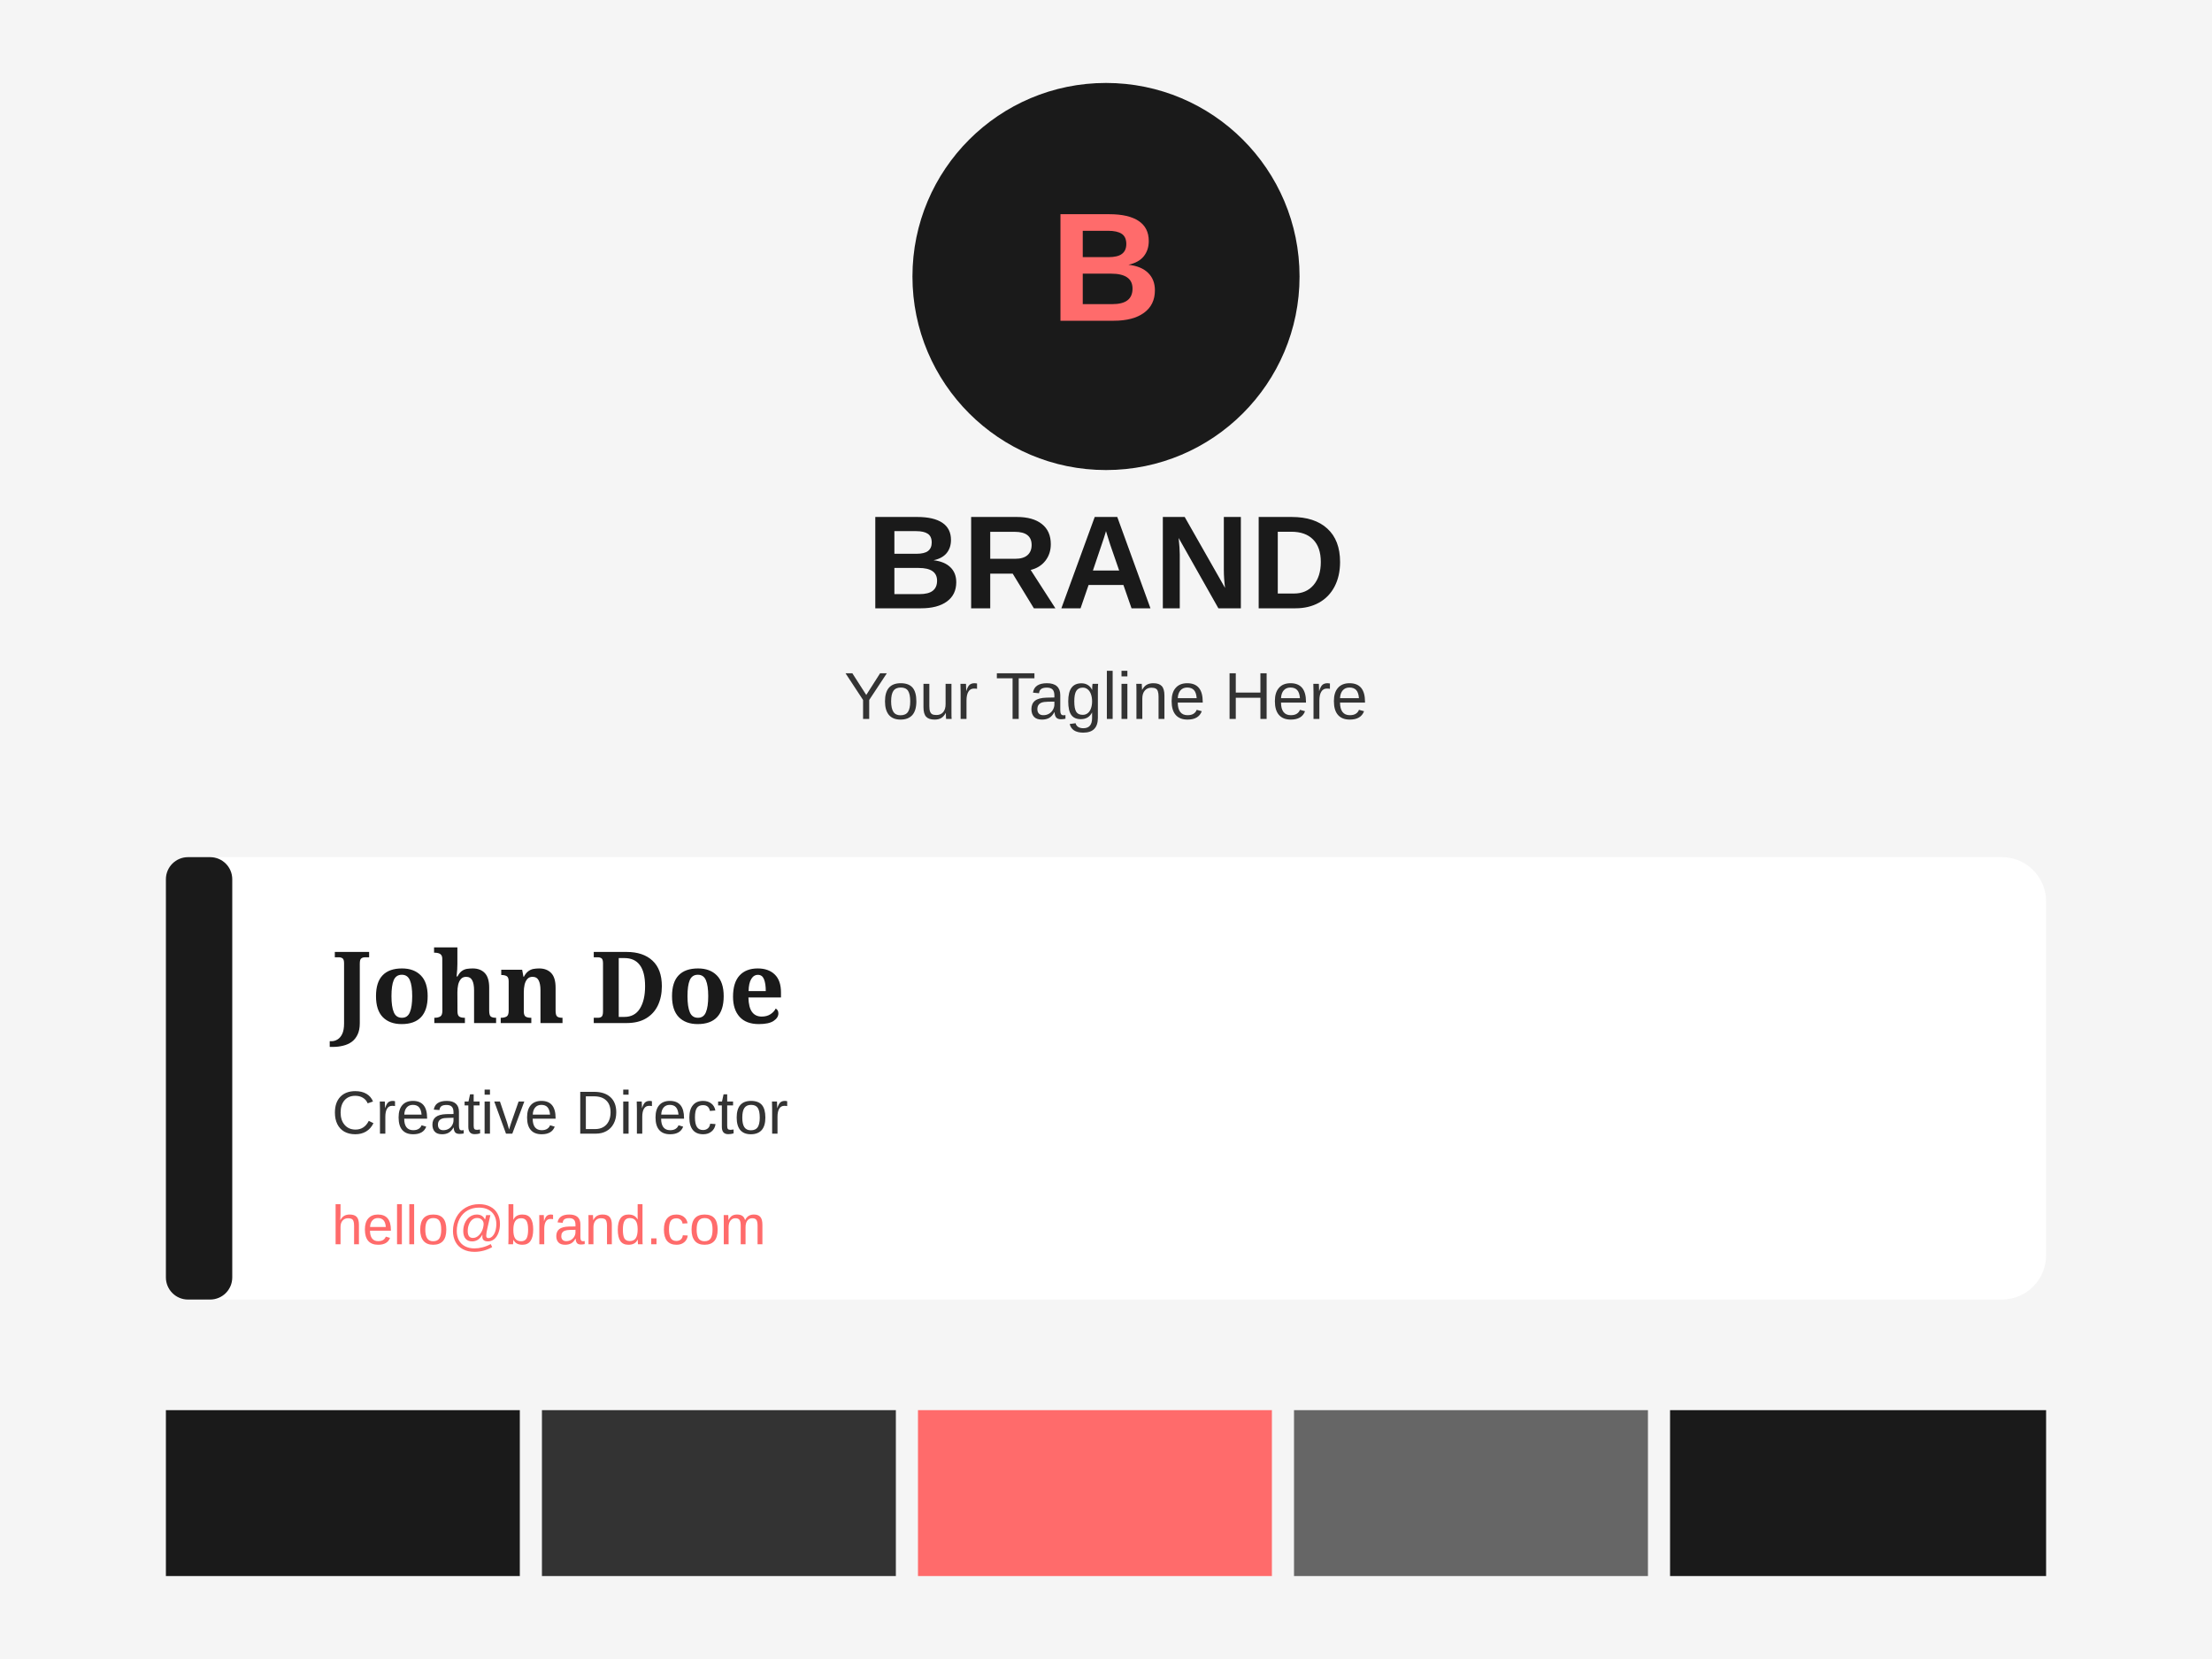
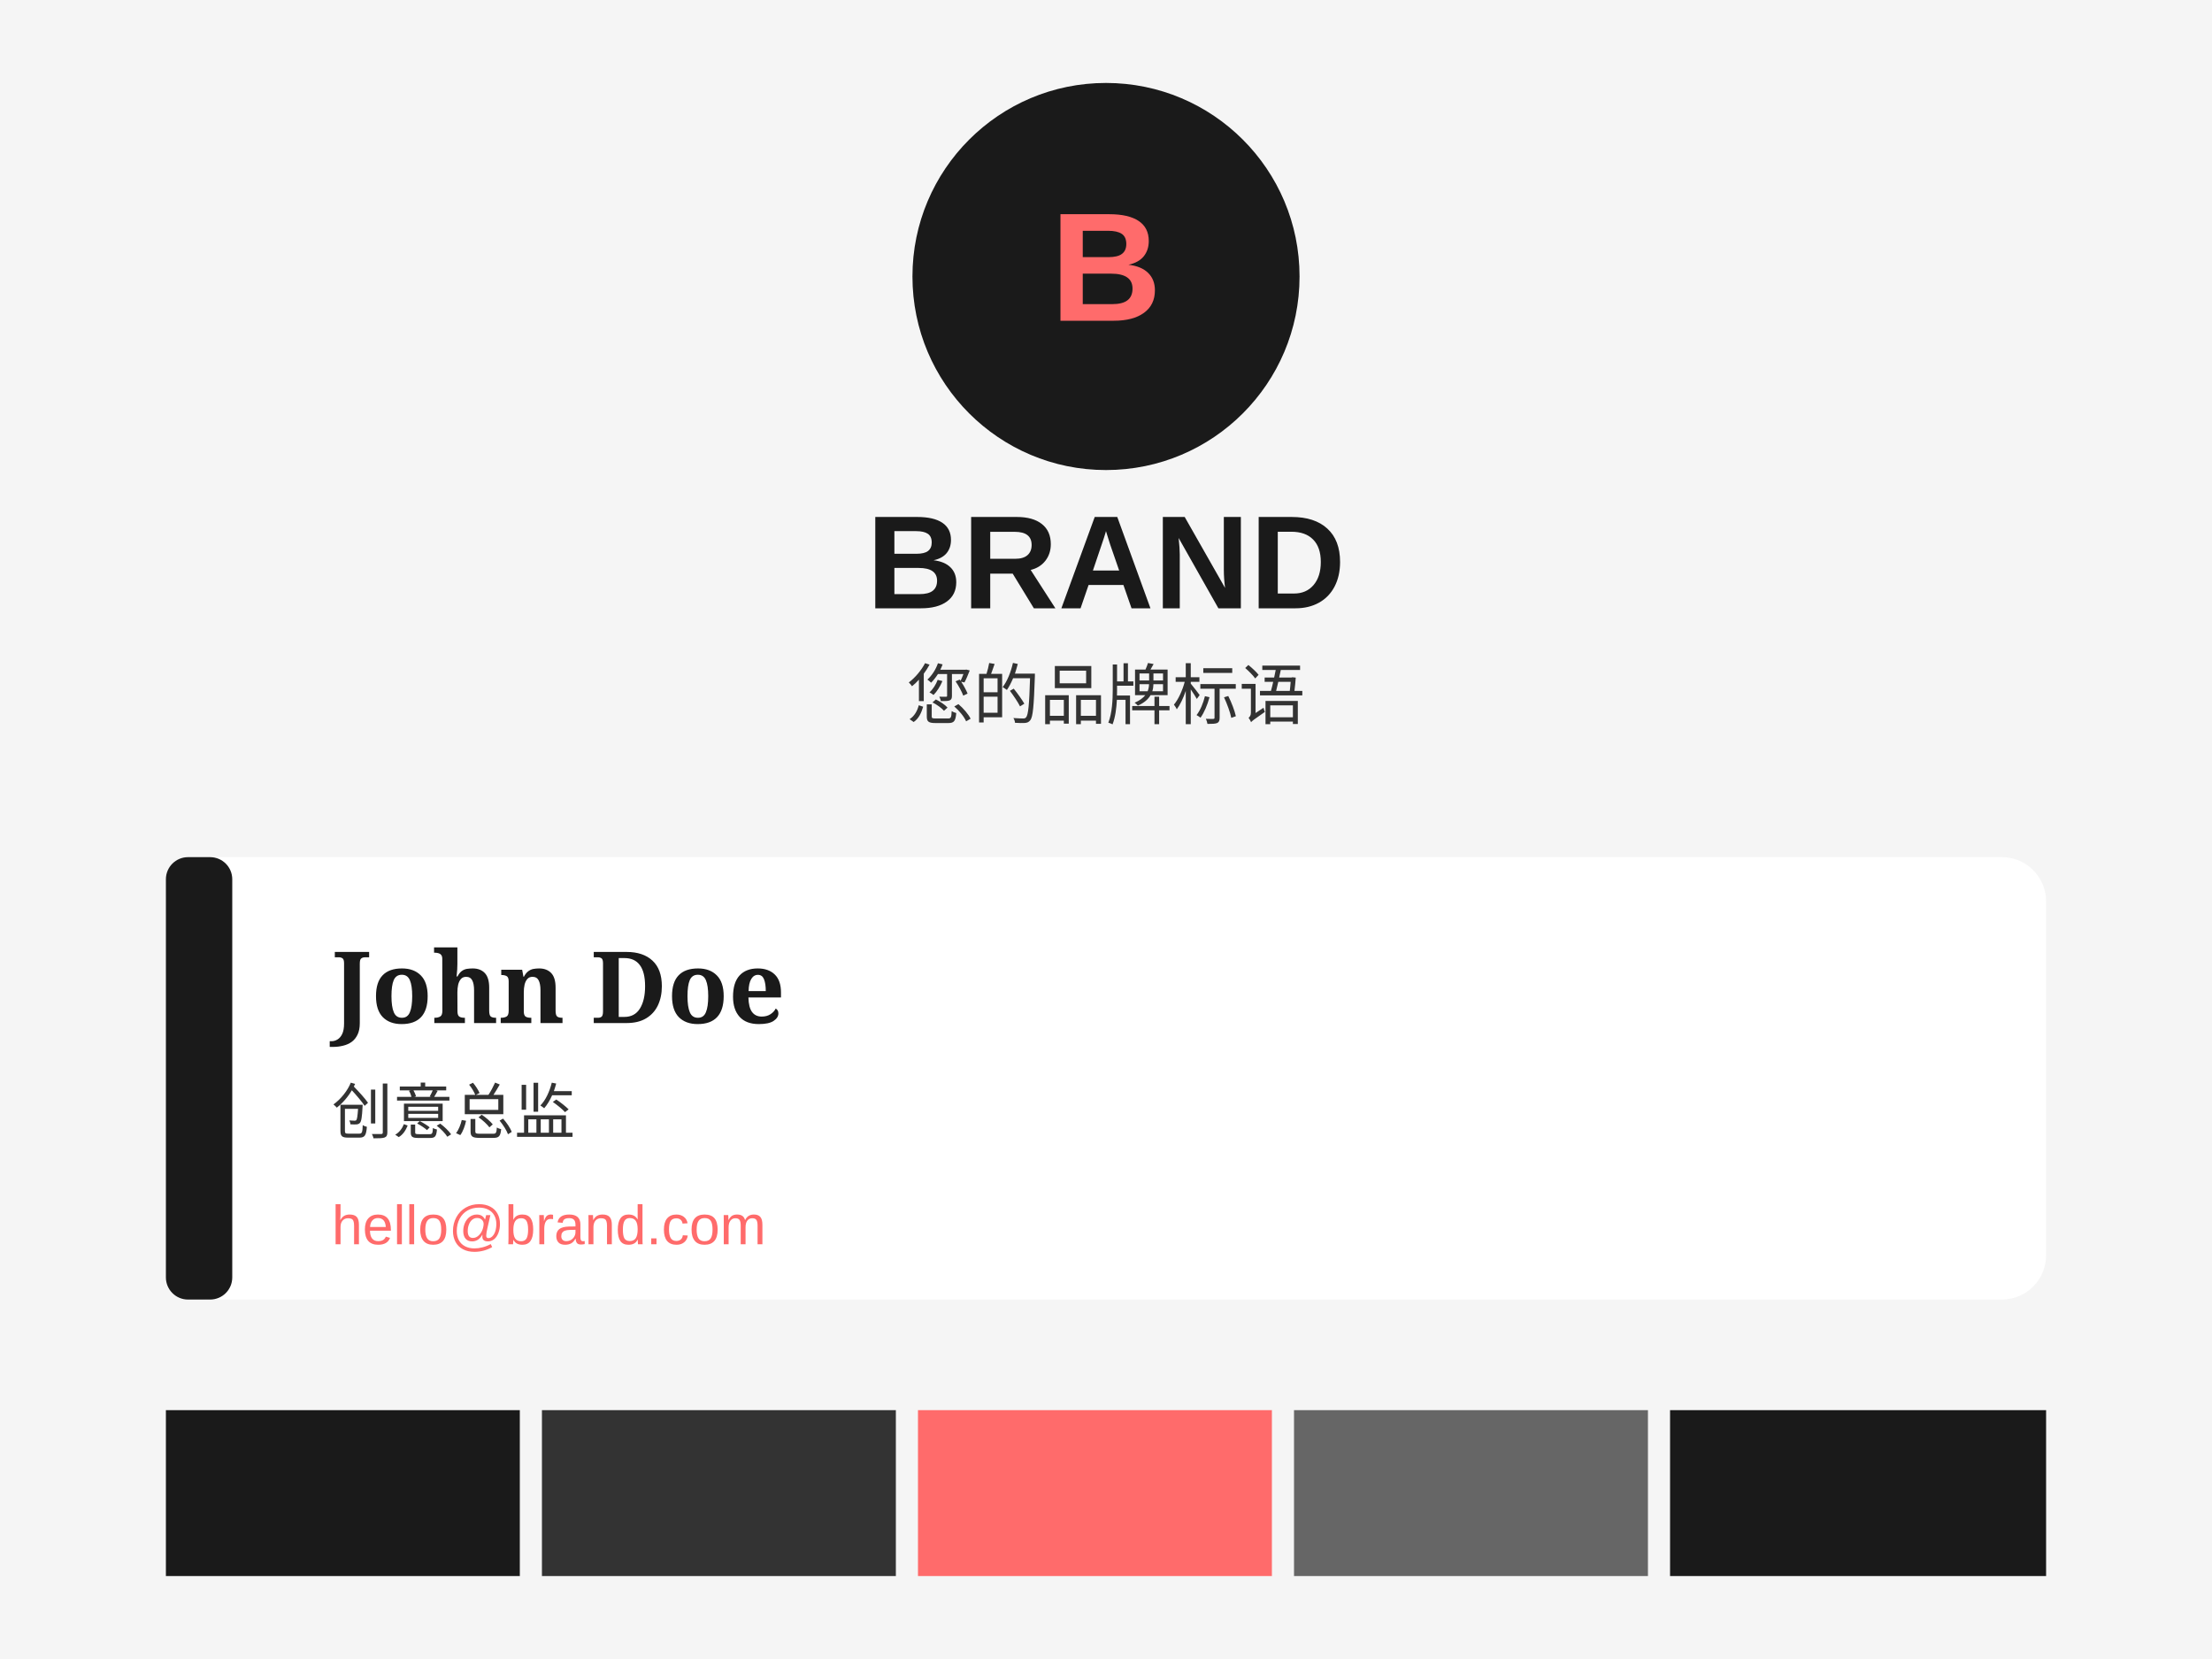
<svg xmlns="http://www.w3.org/2000/svg" viewBox="0 0 400 300">
  <rect id="background" class="background" width="400" height="300" fill="#f5f5f5" />
  <circle id="logo-circle" class="primary" cx="200" cy="50" r="35" fill="#1a1a1a" />
  <text id="logo-icon" class="text" x="200" y="58" text-anchor="middle" font-family="Arial, sans-serif" font-size="28" font-weight="bold" fill="#ff6b6b">B</text>
  <text id="brand-name" class="text" x="200" y="110" text-anchor="middle" font-family="Arial, sans-serif" font-size="24" font-weight="bold" fill="#1a1a1a">BRAND</text>
-   <text id="tagline" class="secondary" x="200" y="130" text-anchor="middle" font-family="Arial, sans-serif" font-size="12" fill="#333333">Your Tagline Here</text>
+   <text id="tagline" class="secondary" x="200" y="130" text-anchor="middle" font-family="Arial, sans-serif" font-size="12" fill="#333333">您的品牌标语</text>
  <rect id="card-bg" class="background" x="30" y="155" width="340" height="80" rx="8" fill="#ffffff" />
  <rect id="card-bar" class="primary" x="30" y="155" width="12" height="80" rx="4" fill="#1a1a1a" />
  <text id="card-name" class="text" x="60" y="185" font-family="Georgia, serif" font-size="18" font-weight="bold" fill="#1a1a1a">John Doe</text>
-   <text id="card-title" class="secondary" x="60" y="205" font-family="Arial, sans-serif" font-size="11" fill="#333333">Creative Director</text>
+   <text id="card-title" class="secondary" x="60" y="205" font-family="Arial, sans-serif" font-size="11" fill="#333333">创意总监</text>
  <text id="card-contact" class="accent" x="60" y="225" font-family="Arial, sans-serif" font-size="10" fill="#ff6b6b">hello@brand.com</text>
  <rect id="color-strip-1" class="primary" x="30" y="255" width="64" height="30" fill="#1a1a1a" />
  <rect id="color-strip-2" class="secondary" x="98" y="255" width="64" height="30" fill="#333333" />
  <rect id="color-strip-3" class="accent" x="166" y="255" width="64" height="30" fill="#ff6b6b" />
  <rect id="color-strip-4" class="text" x="234" y="255" width="64" height="30" fill="#666666" />
  <rect id="color-strip-5" class="primary" x="302" y="255" width="68" height="30" fill="#1a1a1a" />
</svg>
